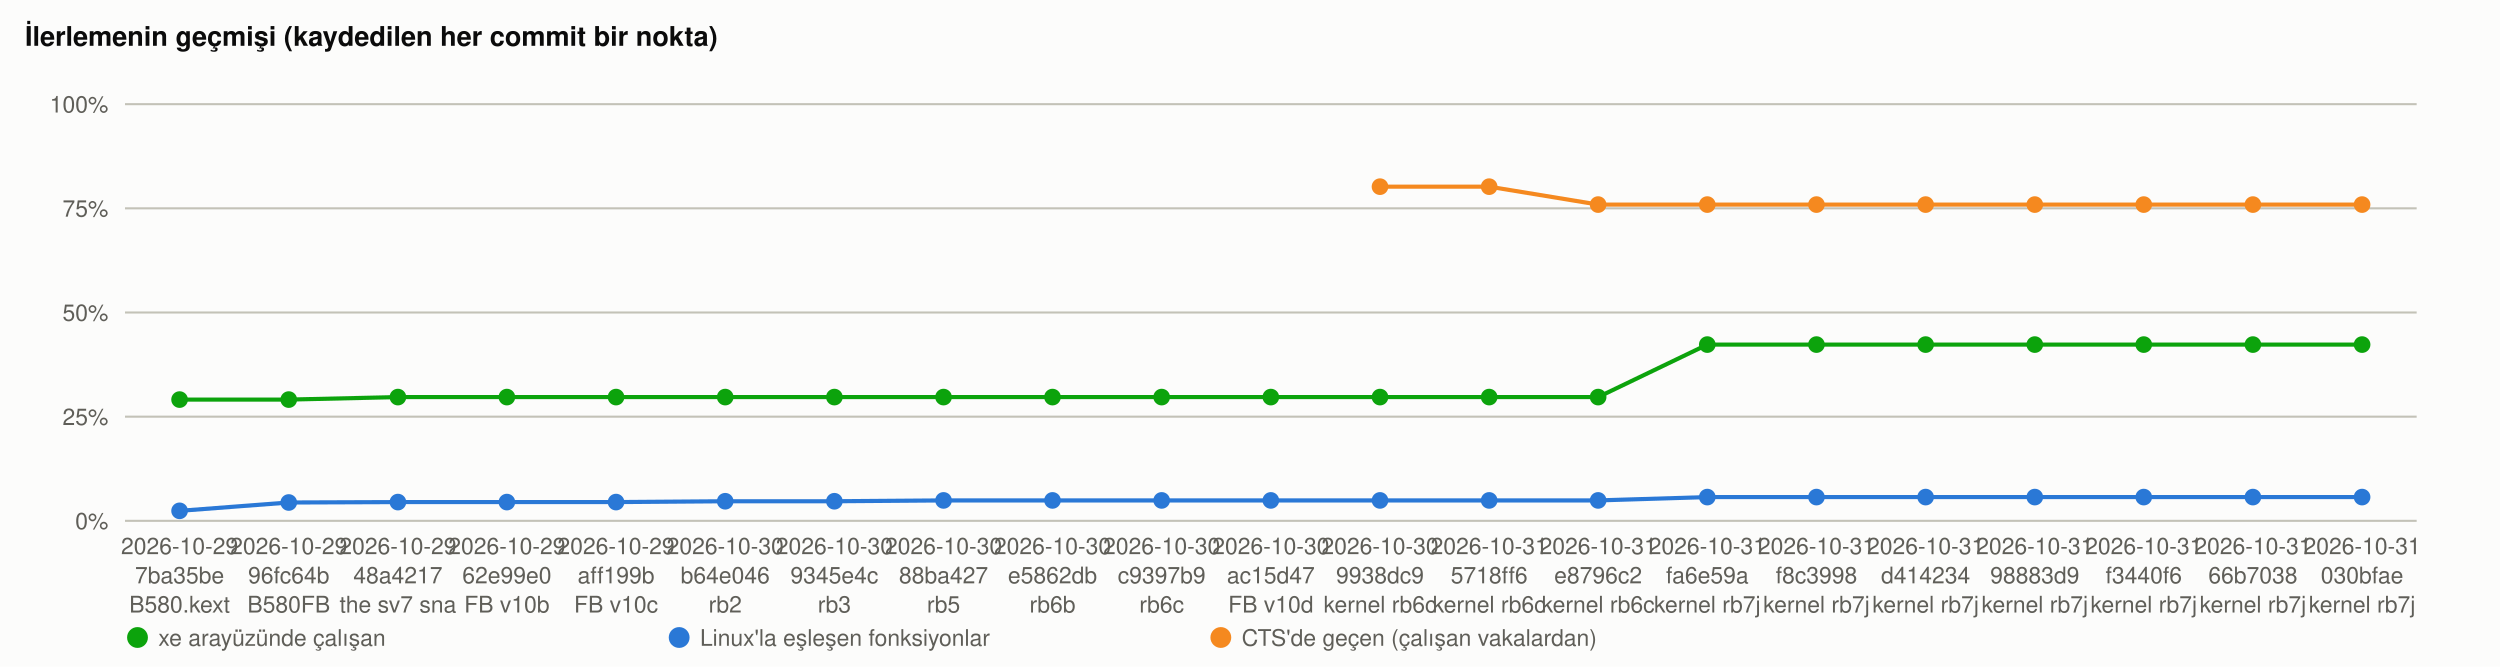
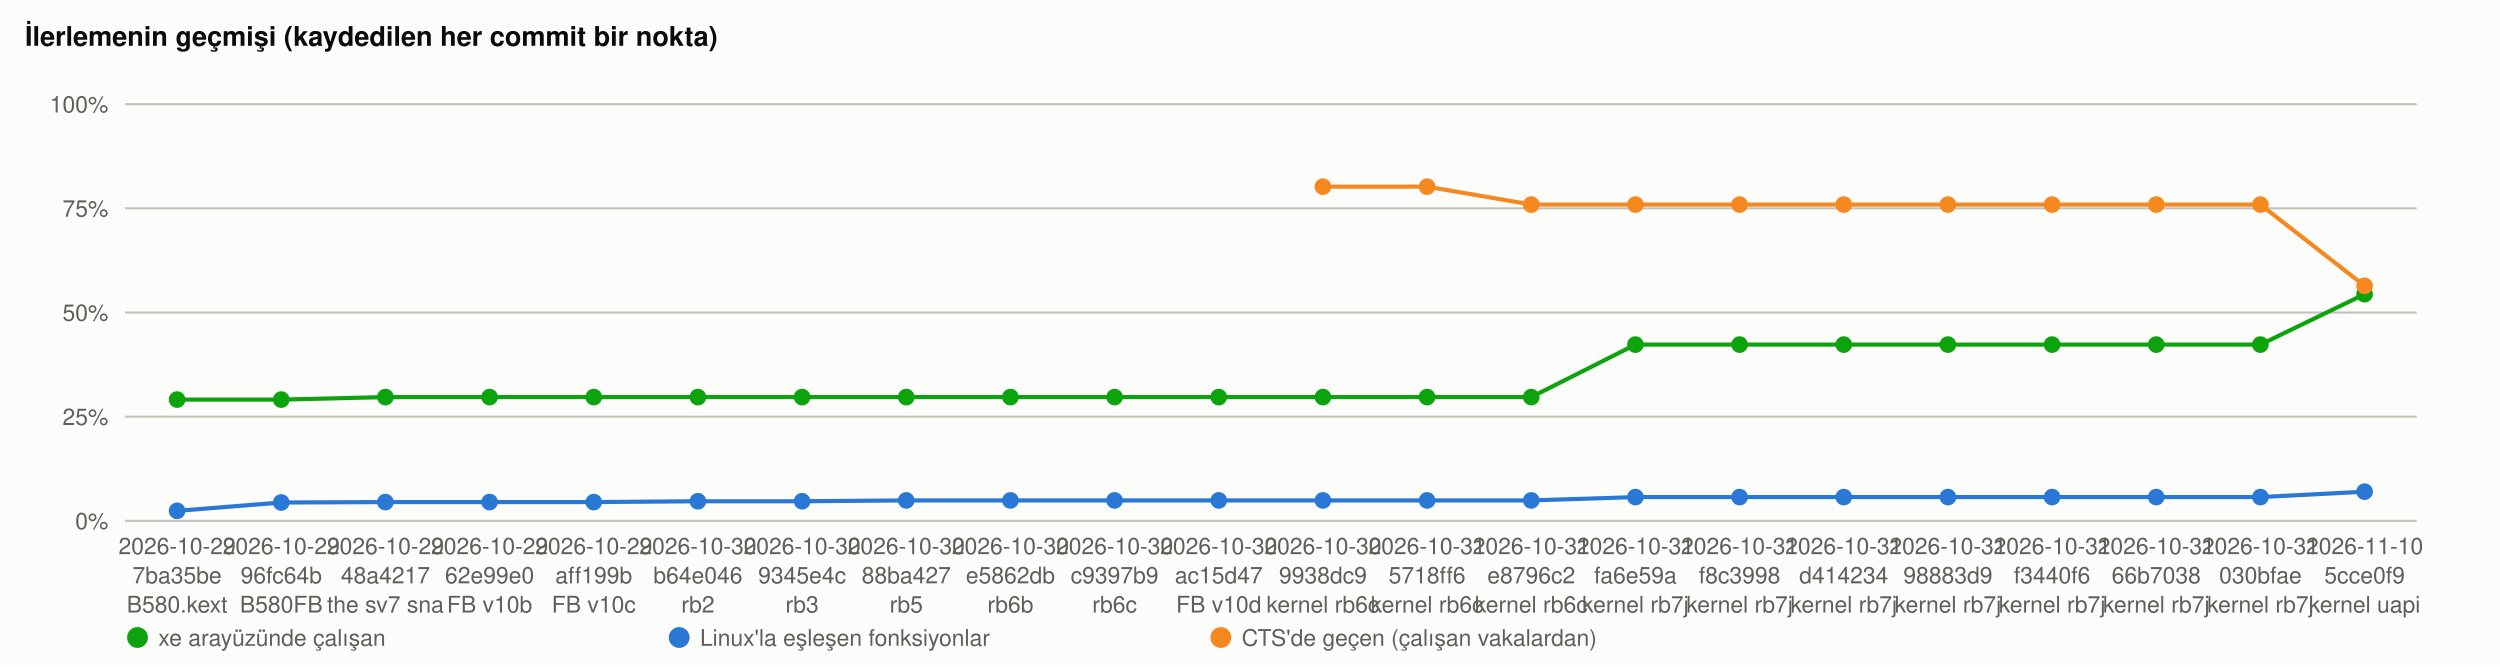
<svg xmlns="http://www.w3.org/2000/svg" width="1200" height="320" viewBox="0 0 1200 320" role="img" aria-label="İlerlemenin geçmişi">
  <style>.bg{fill:#fcfcfb}.fr{fill:none;stroke:#c3c2b7;stroke-width:1}.t{fill:#0b0b0b;font:600 13px -apple-system,BlinkMacSystemFont,'Segoe UI',Helvetica,Arial,sans-serif}.l{fill:#0b0b0b;font:600 11px -apple-system,BlinkMacSystemFont,'Segoe UI',Helvetica,Arial,sans-serif}.s{fill:#5f5e58;font:11px -apple-system,BlinkMacSystemFont,'Segoe UI',Helvetica,Arial,sans-serif}.ok{fill:#0ca30c}.okc{fill:#86cf86}.bad{fill:#d03b3b}.hang{fill:#f5891f}.warn{fill:#fab219}.empty{fill:#e3e2dc}.na{fill:#b3b2a9}.nah{fill:#cfcec6}.blue{fill:#2a78d6}.ns{fill:#a7b2c3}.unv{fill:#7d8ca3}.nn{fill:#3a3a37}@media (prefers-color-scheme:dark){.bg{fill:#1a1a19}.fr{stroke:#383835}.t,.l{fill:#f1f0ea}.s{fill:#a9a89f}.ok{fill:#1fb51f}.okc{fill:#3f7f3f}.bad{fill:#d93636}.hang{fill:#f5891f}.warn{fill:#fab219}.empty{fill:#2a2a27}.na{fill:#6a6963}.nah{fill:#55544e}.blue{fill:#4d94e8}.ns{fill:#56627a}.unv{fill:#6f7f99}.nn{fill:#050505}}</style>
  <rect class="bg" width="1200" height="320" />
  <text x="12.0" y="22.0" class="t" text-anchor="start">İlerlemenin geçmişi (kaydedilen her commit bir nokta)</text>
  <path d="M60 250.0h1100" class="fr" />
  <text x="52.0" y="254.0" class="s" text-anchor="end">0%</text>
  <path d="M60 200.0h1100" class="fr" />
  <text x="52.0" y="204.0" class="s" text-anchor="end">25%</text>
  <path d="M60 150.0h1100" class="fr" />
  <text x="52.0" y="154.0" class="s" text-anchor="end">50%</text>
  <path d="M60 100.0h1100" class="fr" />
  <text x="52.0" y="104.0" class="s" text-anchor="end">75%</text>
  <path d="M60 50.0h1100" class="fr" />
  <text x="52.0" y="54.0" class="s" text-anchor="end">100%</text>
-   <path d="M86.2 191.8L138.6 191.8L191.0 190.6L243.3 190.6L295.7 190.6L348.1 190.6L400.5 190.6L452.9 190.6L505.2 190.6L557.6 190.6L610.0 190.6L662.4 190.6L714.8 190.6L767.1 190.6L819.5 165.4L871.9 165.4L924.3 165.4L976.7 165.4L1029.0 165.4L1081.4 165.4L1133.8 165.4" fill="none" stroke-width="2" class="ok" style="fill:none;stroke:#0ca30c" />
-   <circle cx="86.2" cy="191.8" r="4" class="ok" />
-   <circle cx="138.6" cy="191.8" r="4" class="ok" />
-   <circle cx="191.0" cy="190.6" r="4" class="ok" />
-   <circle cx="243.3" cy="190.6" r="4" class="ok" />
-   <circle cx="295.7" cy="190.6" r="4" class="ok" />
-   <circle cx="348.1" cy="190.6" r="4" class="ok" />
-   <circle cx="400.5" cy="190.6" r="4" class="ok" />
-   <circle cx="452.9" cy="190.6" r="4" class="ok" />
-   <circle cx="505.2" cy="190.6" r="4" class="ok" />
-   <circle cx="557.6" cy="190.6" r="4" class="ok" />
-   <circle cx="610.0" cy="190.6" r="4" class="ok" />
-   <circle cx="662.4" cy="190.6" r="4" class="ok" />
-   <circle cx="714.8" cy="190.6" r="4" class="ok" />
-   <circle cx="767.1" cy="190.6" r="4" class="ok" />
-   <circle cx="819.5" cy="165.4" r="4" class="ok" />
-   <circle cx="871.9" cy="165.4" r="4" class="ok" />
-   <circle cx="924.3" cy="165.4" r="4" class="ok" />
-   <circle cx="976.7" cy="165.4" r="4" class="ok" />
-   <circle cx="1029.0" cy="165.4" r="4" class="ok" />
-   <circle cx="1081.4" cy="165.4" r="4" class="ok" />
-   <circle cx="1133.8" cy="165.4" r="4" class="ok" />
-   <path d="M86.2 245.2L138.6 241.2L191.0 241.0L243.3 241.0L295.7 241.0L348.1 240.6L400.5 240.6L452.9 240.2L505.2 240.2L557.6 240.2L610.0 240.2L662.4 240.2L714.8 240.2L767.1 240.2L819.5 238.6L871.9 238.6L924.3 238.6L976.7 238.6L1029.0 238.6L1081.4 238.6L1133.8 238.6" fill="none" stroke-width="2" class="blue" style="fill:none;stroke:#2a78d6" />
-   <circle cx="86.2" cy="245.2" r="4" class="blue" />
-   <circle cx="138.6" cy="241.2" r="4" class="blue" />
-   <circle cx="191.0" cy="241.0" r="4" class="blue" />
-   <circle cx="243.3" cy="241.0" r="4" class="blue" />
-   <circle cx="295.7" cy="241.0" r="4" class="blue" />
-   <circle cx="348.1" cy="240.6" r="4" class="blue" />
-   <circle cx="400.5" cy="240.6" r="4" class="blue" />
-   <circle cx="452.9" cy="240.2" r="4" class="blue" />
-   <circle cx="505.2" cy="240.2" r="4" class="blue" />
-   <circle cx="557.6" cy="240.2" r="4" class="blue" />
-   <circle cx="610.0" cy="240.2" r="4" class="blue" />
-   <circle cx="662.4" cy="240.2" r="4" class="blue" />
-   <circle cx="714.8" cy="240.2" r="4" class="blue" />
-   <circle cx="767.1" cy="240.2" r="4" class="blue" />
-   <circle cx="819.5" cy="238.6" r="4" class="blue" />
-   <circle cx="871.9" cy="238.6" r="4" class="blue" />
-   <circle cx="924.3" cy="238.6" r="4" class="blue" />
-   <circle cx="976.7" cy="238.6" r="4" class="blue" />
-   <circle cx="1029.0" cy="238.6" r="4" class="blue" />
-   <circle cx="1081.4" cy="238.6" r="4" class="blue" />
-   <circle cx="1133.8" cy="238.6" r="4" class="blue" />
-   <path d="M662.4 89.6L714.8 89.6L767.1 98.2L819.5 98.2L871.9 98.2L924.3 98.2L976.7 98.2L1029.0 98.2L1081.4 98.2L1133.8 98.2" fill="none" stroke-width="2" class="hang" style="fill:none;stroke:#f5891f" />
-   <circle cx="662.4" cy="89.6" r="4" class="hang" />
-   <circle cx="714.8" cy="89.6" r="4" class="hang" />
-   <circle cx="767.1" cy="98.2" r="4" class="hang" />
-   <circle cx="819.5" cy="98.2" r="4" class="hang" />
-   <circle cx="871.9" cy="98.2" r="4" class="hang" />
-   <circle cx="924.3" cy="98.2" r="4" class="hang" />
-   <circle cx="976.7" cy="98.2" r="4" class="hang" />
-   <circle cx="1029.0" cy="98.2" r="4" class="hang" />
-   <circle cx="1081.4" cy="98.2" r="4" class="hang" />
-   <circle cx="1133.8" cy="98.2" r="4" class="hang" />
-   <text x="86.2" y="266.0" class="s" text-anchor="middle">2026-10-29</text>
-   <text x="86.2" y="280.0" class="s" text-anchor="middle">7ba35be</text>
-   <text x="86.2" y="294.0" class="s" text-anchor="middle">B580.kext</text>
-   <text x="138.6" y="266.0" class="s" text-anchor="middle">2026-10-29</text>
-   <text x="138.6" y="280.0" class="s" text-anchor="middle">96fc64b</text>
-   <text x="138.6" y="294.0" class="s" text-anchor="middle">B580FB</text>
-   <text x="191.0" y="266.0" class="s" text-anchor="middle">2026-10-29</text>
-   <text x="191.0" y="280.0" class="s" text-anchor="middle">48a4217</text>
-   <text x="191.0" y="294.0" class="s" text-anchor="middle">the sv7 sna</text>
-   <text x="243.3" y="266.0" class="s" text-anchor="middle">2026-10-29</text>
-   <text x="243.3" y="280.0" class="s" text-anchor="middle">62e99e0</text>
-   <text x="243.3" y="294.0" class="s" text-anchor="middle">FB v10b</text>
-   <text x="295.7" y="266.0" class="s" text-anchor="middle">2026-10-29</text>
-   <text x="295.7" y="280.0" class="s" text-anchor="middle">aff199b</text>
-   <text x="295.7" y="294.0" class="s" text-anchor="middle">FB v10c</text>
-   <text x="348.1" y="266.0" class="s" text-anchor="middle">2026-10-30</text>
-   <text x="348.1" y="280.0" class="s" text-anchor="middle">b64e046</text>
-   <text x="348.1" y="294.0" class="s" text-anchor="middle">rb2</text>
-   <text x="400.5" y="266.0" class="s" text-anchor="middle">2026-10-30</text>
-   <text x="400.5" y="280.0" class="s" text-anchor="middle">9345e4c</text>
-   <text x="400.5" y="294.0" class="s" text-anchor="middle">rb3</text>
-   <text x="452.9" y="266.0" class="s" text-anchor="middle">2026-10-30</text>
-   <text x="452.9" y="280.0" class="s" text-anchor="middle">88ba427</text>
-   <text x="452.9" y="294.0" class="s" text-anchor="middle">rb5</text>
-   <text x="505.2" y="266.0" class="s" text-anchor="middle">2026-10-30</text>
-   <text x="505.2" y="280.0" class="s" text-anchor="middle">e5862db</text>
-   <text x="505.2" y="294.0" class="s" text-anchor="middle">rb6b</text>
-   <text x="557.6" y="266.0" class="s" text-anchor="middle">2026-10-30</text>
-   <text x="557.6" y="280.0" class="s" text-anchor="middle">c9397b9</text>
-   <text x="557.6" y="294.0" class="s" text-anchor="middle">rb6c</text>
-   <text x="610.0" y="266.0" class="s" text-anchor="middle">2026-10-30</text>
-   <text x="610.0" y="280.0" class="s" text-anchor="middle">ac15d47</text>
-   <text x="610.0" y="294.0" class="s" text-anchor="middle">FB v10d</text>
-   <text x="662.4" y="266.0" class="s" text-anchor="middle">2026-10-30</text>
-   <text x="662.4" y="280.0" class="s" text-anchor="middle">9938dc9</text>
-   <text x="662.4" y="294.0" class="s" text-anchor="middle">kernel rb6c</text>
-   <text x="714.8" y="266.0" class="s" text-anchor="middle">2026-10-31</text>
-   <text x="714.8" y="280.0" class="s" text-anchor="middle">5718ff6</text>
-   <text x="714.8" y="294.0" class="s" text-anchor="middle">kernel rb6c</text>
-   <text x="767.1" y="266.0" class="s" text-anchor="middle">2026-10-31</text>
-   <text x="767.1" y="280.0" class="s" text-anchor="middle">e8796c2</text>
-   <text x="767.1" y="294.0" class="s" text-anchor="middle">kernel rb6c</text>
-   <text x="819.5" y="266.0" class="s" text-anchor="middle">2026-10-31</text>
-   <text x="819.5" y="280.0" class="s" text-anchor="middle">fa6e59a</text>
-   <text x="819.5" y="294.0" class="s" text-anchor="middle">kernel rb7j</text>
-   <text x="871.9" y="266.0" class="s" text-anchor="middle">2026-10-31</text>
-   <text x="871.9" y="280.0" class="s" text-anchor="middle">f8c3998</text>
-   <text x="871.9" y="294.0" class="s" text-anchor="middle">kernel rb7j</text>
-   <text x="924.3" y="266.0" class="s" text-anchor="middle">2026-10-31</text>
-   <text x="924.3" y="280.0" class="s" text-anchor="middle">d414234</text>
-   <text x="924.3" y="294.0" class="s" text-anchor="middle">kernel rb7j</text>
-   <text x="976.7" y="266.0" class="s" text-anchor="middle">2026-10-31</text>
-   <text x="976.7" y="280.0" class="s" text-anchor="middle">98883d9</text>
-   <text x="976.7" y="294.0" class="s" text-anchor="middle">kernel rb7j</text>
-   <text x="1029.0" y="266.0" class="s" text-anchor="middle">2026-10-31</text>
-   <text x="1029.0" y="280.0" class="s" text-anchor="middle">f3440f6</text>
-   <text x="1029.0" y="294.0" class="s" text-anchor="middle">kernel rb7j</text>
-   <text x="1081.4" y="266.0" class="s" text-anchor="middle">2026-10-31</text>
-   <text x="1081.4" y="280.0" class="s" text-anchor="middle">66b7038</text>
-   <text x="1081.4" y="294.0" class="s" text-anchor="middle">kernel rb7j</text>
-   <text x="1133.8" y="266.0" class="s" text-anchor="middle">2026-10-31</text>
-   <text x="1133.8" y="280.0" class="s" text-anchor="middle">030bfae</text>
-   <text x="1133.8" y="294.0" class="s" text-anchor="middle">kernel rb7j</text>
+   <path d="M85.0 191.8L135.0 191.8L185.0 190.6L235.0 190.6L285.0 190.6L335.0 190.6L385.0 190.6L435.0 190.6L485.0 190.6L535.0 190.6L585.0 190.6L635.0 190.6L685.0 190.6L735.0 190.6L785.0 165.4L835.0 165.4L885.0 165.4L935.0 165.4L985.0 165.4L1035.0 165.4L1085.0 165.4L1135.0 141.2" fill="none" stroke-width="2" class="ok" style="fill:none;stroke:#0ca30c" />
+   <circle cx="85.0" cy="191.8" r="4" class="ok" />
+   <circle cx="135.0" cy="191.8" r="4" class="ok" />
+   <circle cx="185.0" cy="190.6" r="4" class="ok" />
+   <circle cx="235.0" cy="190.6" r="4" class="ok" />
+   <circle cx="285.0" cy="190.6" r="4" class="ok" />
+   <circle cx="335.0" cy="190.6" r="4" class="ok" />
+   <circle cx="385.0" cy="190.6" r="4" class="ok" />
+   <circle cx="435.0" cy="190.6" r="4" class="ok" />
+   <circle cx="485.0" cy="190.6" r="4" class="ok" />
+   <circle cx="535.0" cy="190.6" r="4" class="ok" />
+   <circle cx="585.0" cy="190.6" r="4" class="ok" />
+   <circle cx="635.0" cy="190.6" r="4" class="ok" />
+   <circle cx="685.0" cy="190.6" r="4" class="ok" />
+   <circle cx="735.0" cy="190.6" r="4" class="ok" />
+   <circle cx="785.0" cy="165.4" r="4" class="ok" />
+   <circle cx="835.0" cy="165.4" r="4" class="ok" />
+   <circle cx="885.0" cy="165.4" r="4" class="ok" />
+   <circle cx="935.0" cy="165.4" r="4" class="ok" />
+   <circle cx="985.0" cy="165.4" r="4" class="ok" />
+   <circle cx="1035.0" cy="165.4" r="4" class="ok" />
+   <circle cx="1085.0" cy="165.4" r="4" class="ok" />
+   <circle cx="1135.0" cy="141.2" r="4" class="ok" />
+   <path d="M85.0 245.2L135.0 241.2L185.0 241.0L235.0 241.0L285.0 241.0L335.0 240.6L385.0 240.6L435.0 240.2L485.0 240.2L535.0 240.2L585.0 240.2L635.0 240.2L685.0 240.2L735.0 240.2L785.0 238.6L835.0 238.6L885.0 238.6L935.0 238.6L985.0 238.6L1035.0 238.6L1085.0 238.6L1135.0 236.0" fill="none" stroke-width="2" class="blue" style="fill:none;stroke:#2a78d6" />
+   <circle cx="85.0" cy="245.2" r="4" class="blue" />
+   <circle cx="135.0" cy="241.2" r="4" class="blue" />
+   <circle cx="185.0" cy="241.0" r="4" class="blue" />
+   <circle cx="235.0" cy="241.0" r="4" class="blue" />
+   <circle cx="285.0" cy="241.0" r="4" class="blue" />
+   <circle cx="335.0" cy="240.6" r="4" class="blue" />
+   <circle cx="385.0" cy="240.6" r="4" class="blue" />
+   <circle cx="435.0" cy="240.2" r="4" class="blue" />
+   <circle cx="485.0" cy="240.2" r="4" class="blue" />
+   <circle cx="535.0" cy="240.2" r="4" class="blue" />
+   <circle cx="585.0" cy="240.2" r="4" class="blue" />
+   <circle cx="635.0" cy="240.2" r="4" class="blue" />
+   <circle cx="685.0" cy="240.2" r="4" class="blue" />
+   <circle cx="735.0" cy="240.2" r="4" class="blue" />
+   <circle cx="785.0" cy="238.6" r="4" class="blue" />
+   <circle cx="835.0" cy="238.6" r="4" class="blue" />
+   <circle cx="885.0" cy="238.6" r="4" class="blue" />
+   <circle cx="935.0" cy="238.6" r="4" class="blue" />
+   <circle cx="985.0" cy="238.6" r="4" class="blue" />
+   <circle cx="1035.0" cy="238.6" r="4" class="blue" />
+   <circle cx="1085.0" cy="238.6" r="4" class="blue" />
+   <circle cx="1135.0" cy="236.0" r="4" class="blue" />
+   <path d="M635.0 89.6L685.0 89.6L735.0 98.2L785.0 98.2L835.0 98.2L885.0 98.2L935.0 98.2L985.0 98.2L1035.0 98.2L1085.0 98.2L1135.0 137.2" fill="none" stroke-width="2" class="hang" style="fill:none;stroke:#f5891f" />
+   <circle cx="635.0" cy="89.6" r="4" class="hang" />
+   <circle cx="685.0" cy="89.6" r="4" class="hang" />
+   <circle cx="735.0" cy="98.2" r="4" class="hang" />
+   <circle cx="785.0" cy="98.2" r="4" class="hang" />
+   <circle cx="835.0" cy="98.2" r="4" class="hang" />
+   <circle cx="885.0" cy="98.2" r="4" class="hang" />
+   <circle cx="935.0" cy="98.2" r="4" class="hang" />
+   <circle cx="985.0" cy="98.2" r="4" class="hang" />
+   <circle cx="1035.0" cy="98.2" r="4" class="hang" />
+   <circle cx="1085.0" cy="98.2" r="4" class="hang" />
+   <circle cx="1135.0" cy="137.2" r="4" class="hang" />
+   <text x="85.0" y="266.0" class="s" text-anchor="middle">2026-10-29</text>
+   <text x="85.0" y="280.0" class="s" text-anchor="middle">7ba35be</text>
+   <text x="85.0" y="294.0" class="s" text-anchor="middle">B580.kext</text>
+   <text x="135.0" y="266.0" class="s" text-anchor="middle">2026-10-29</text>
+   <text x="135.0" y="280.0" class="s" text-anchor="middle">96fc64b</text>
+   <text x="135.0" y="294.0" class="s" text-anchor="middle">B580FB</text>
+   <text x="185.0" y="266.0" class="s" text-anchor="middle">2026-10-29</text>
+   <text x="185.0" y="280.0" class="s" text-anchor="middle">48a4217</text>
+   <text x="185.0" y="294.0" class="s" text-anchor="middle">the sv7 sna</text>
+   <text x="235.0" y="266.0" class="s" text-anchor="middle">2026-10-29</text>
+   <text x="235.0" y="280.0" class="s" text-anchor="middle">62e99e0</text>
+   <text x="235.0" y="294.0" class="s" text-anchor="middle">FB v10b</text>
+   <text x="285.0" y="266.0" class="s" text-anchor="middle">2026-10-29</text>
+   <text x="285.0" y="280.0" class="s" text-anchor="middle">aff199b</text>
+   <text x="285.0" y="294.0" class="s" text-anchor="middle">FB v10c</text>
+   <text x="335.0" y="266.0" class="s" text-anchor="middle">2026-10-30</text>
+   <text x="335.0" y="280.0" class="s" text-anchor="middle">b64e046</text>
+   <text x="335.0" y="294.0" class="s" text-anchor="middle">rb2</text>
+   <text x="385.0" y="266.0" class="s" text-anchor="middle">2026-10-30</text>
+   <text x="385.0" y="280.0" class="s" text-anchor="middle">9345e4c</text>
+   <text x="385.0" y="294.0" class="s" text-anchor="middle">rb3</text>
+   <text x="435.0" y="266.0" class="s" text-anchor="middle">2026-10-30</text>
+   <text x="435.0" y="280.0" class="s" text-anchor="middle">88ba427</text>
+   <text x="435.0" y="294.0" class="s" text-anchor="middle">rb5</text>
+   <text x="485.0" y="266.0" class="s" text-anchor="middle">2026-10-30</text>
+   <text x="485.0" y="280.0" class="s" text-anchor="middle">e5862db</text>
+   <text x="485.0" y="294.0" class="s" text-anchor="middle">rb6b</text>
+   <text x="535.0" y="266.0" class="s" text-anchor="middle">2026-10-30</text>
+   <text x="535.0" y="280.0" class="s" text-anchor="middle">c9397b9</text>
+   <text x="535.0" y="294.0" class="s" text-anchor="middle">rb6c</text>
+   <text x="585.0" y="266.0" class="s" text-anchor="middle">2026-10-30</text>
+   <text x="585.0" y="280.0" class="s" text-anchor="middle">ac15d47</text>
+   <text x="585.0" y="294.0" class="s" text-anchor="middle">FB v10d</text>
+   <text x="635.0" y="266.0" class="s" text-anchor="middle">2026-10-30</text>
+   <text x="635.0" y="280.0" class="s" text-anchor="middle">9938dc9</text>
+   <text x="635.0" y="294.0" class="s" text-anchor="middle">kernel rb6c</text>
+   <text x="685.0" y="266.0" class="s" text-anchor="middle">2026-10-31</text>
+   <text x="685.0" y="280.0" class="s" text-anchor="middle">5718ff6</text>
+   <text x="685.0" y="294.0" class="s" text-anchor="middle">kernel rb6c</text>
+   <text x="735.0" y="266.0" class="s" text-anchor="middle">2026-10-31</text>
+   <text x="735.0" y="280.0" class="s" text-anchor="middle">e8796c2</text>
+   <text x="735.0" y="294.0" class="s" text-anchor="middle">kernel rb6c</text>
+   <text x="785.0" y="266.0" class="s" text-anchor="middle">2026-10-31</text>
+   <text x="785.0" y="280.0" class="s" text-anchor="middle">fa6e59a</text>
+   <text x="785.0" y="294.0" class="s" text-anchor="middle">kernel rb7j</text>
+   <text x="835.0" y="266.0" class="s" text-anchor="middle">2026-10-31</text>
+   <text x="835.0" y="280.0" class="s" text-anchor="middle">f8c3998</text>
+   <text x="835.0" y="294.0" class="s" text-anchor="middle">kernel rb7j</text>
+   <text x="885.0" y="266.0" class="s" text-anchor="middle">2026-10-31</text>
+   <text x="885.0" y="280.0" class="s" text-anchor="middle">d414234</text>
+   <text x="885.0" y="294.0" class="s" text-anchor="middle">kernel rb7j</text>
+   <text x="935.0" y="266.0" class="s" text-anchor="middle">2026-10-31</text>
+   <text x="935.0" y="280.0" class="s" text-anchor="middle">98883d9</text>
+   <text x="935.0" y="294.0" class="s" text-anchor="middle">kernel rb7j</text>
+   <text x="985.0" y="266.0" class="s" text-anchor="middle">2026-10-31</text>
+   <text x="985.0" y="280.0" class="s" text-anchor="middle">f3440f6</text>
+   <text x="985.0" y="294.0" class="s" text-anchor="middle">kernel rb7j</text>
+   <text x="1035.0" y="266.0" class="s" text-anchor="middle">2026-10-31</text>
+   <text x="1035.0" y="280.0" class="s" text-anchor="middle">66b7038</text>
+   <text x="1035.0" y="294.0" class="s" text-anchor="middle">kernel rb7j</text>
+   <text x="1085.0" y="266.0" class="s" text-anchor="middle">2026-10-31</text>
+   <text x="1085.0" y="280.0" class="s" text-anchor="middle">030bfae</text>
+   <text x="1085.0" y="294.0" class="s" text-anchor="middle">kernel rb7j</text>
+   <text x="1135.0" y="266.0" class="s" text-anchor="middle">2026-11-10</text>
+   <text x="1135.0" y="280.0" class="s" text-anchor="middle">5cce0f9</text>
+   <text x="1135.0" y="294.0" class="s" text-anchor="middle">kernel uapi</text>
  <circle cx="66" cy="306" r="5" class="ok" />
  <text x="76.0" y="310.0" class="s" text-anchor="start">xe arayüzünde çalışan</text>
  <circle cx="326" cy="306" r="5" class="blue" />
  <text x="336.0" y="310.0" class="s" text-anchor="start">Linux'la eşleşen fonksiyonlar</text>
  <circle cx="586" cy="306" r="5" class="hang" />
  <text x="596.0" y="310.0" class="s" text-anchor="start">CTS'de geçen (çalışan vakalardan)</text>
</svg>
